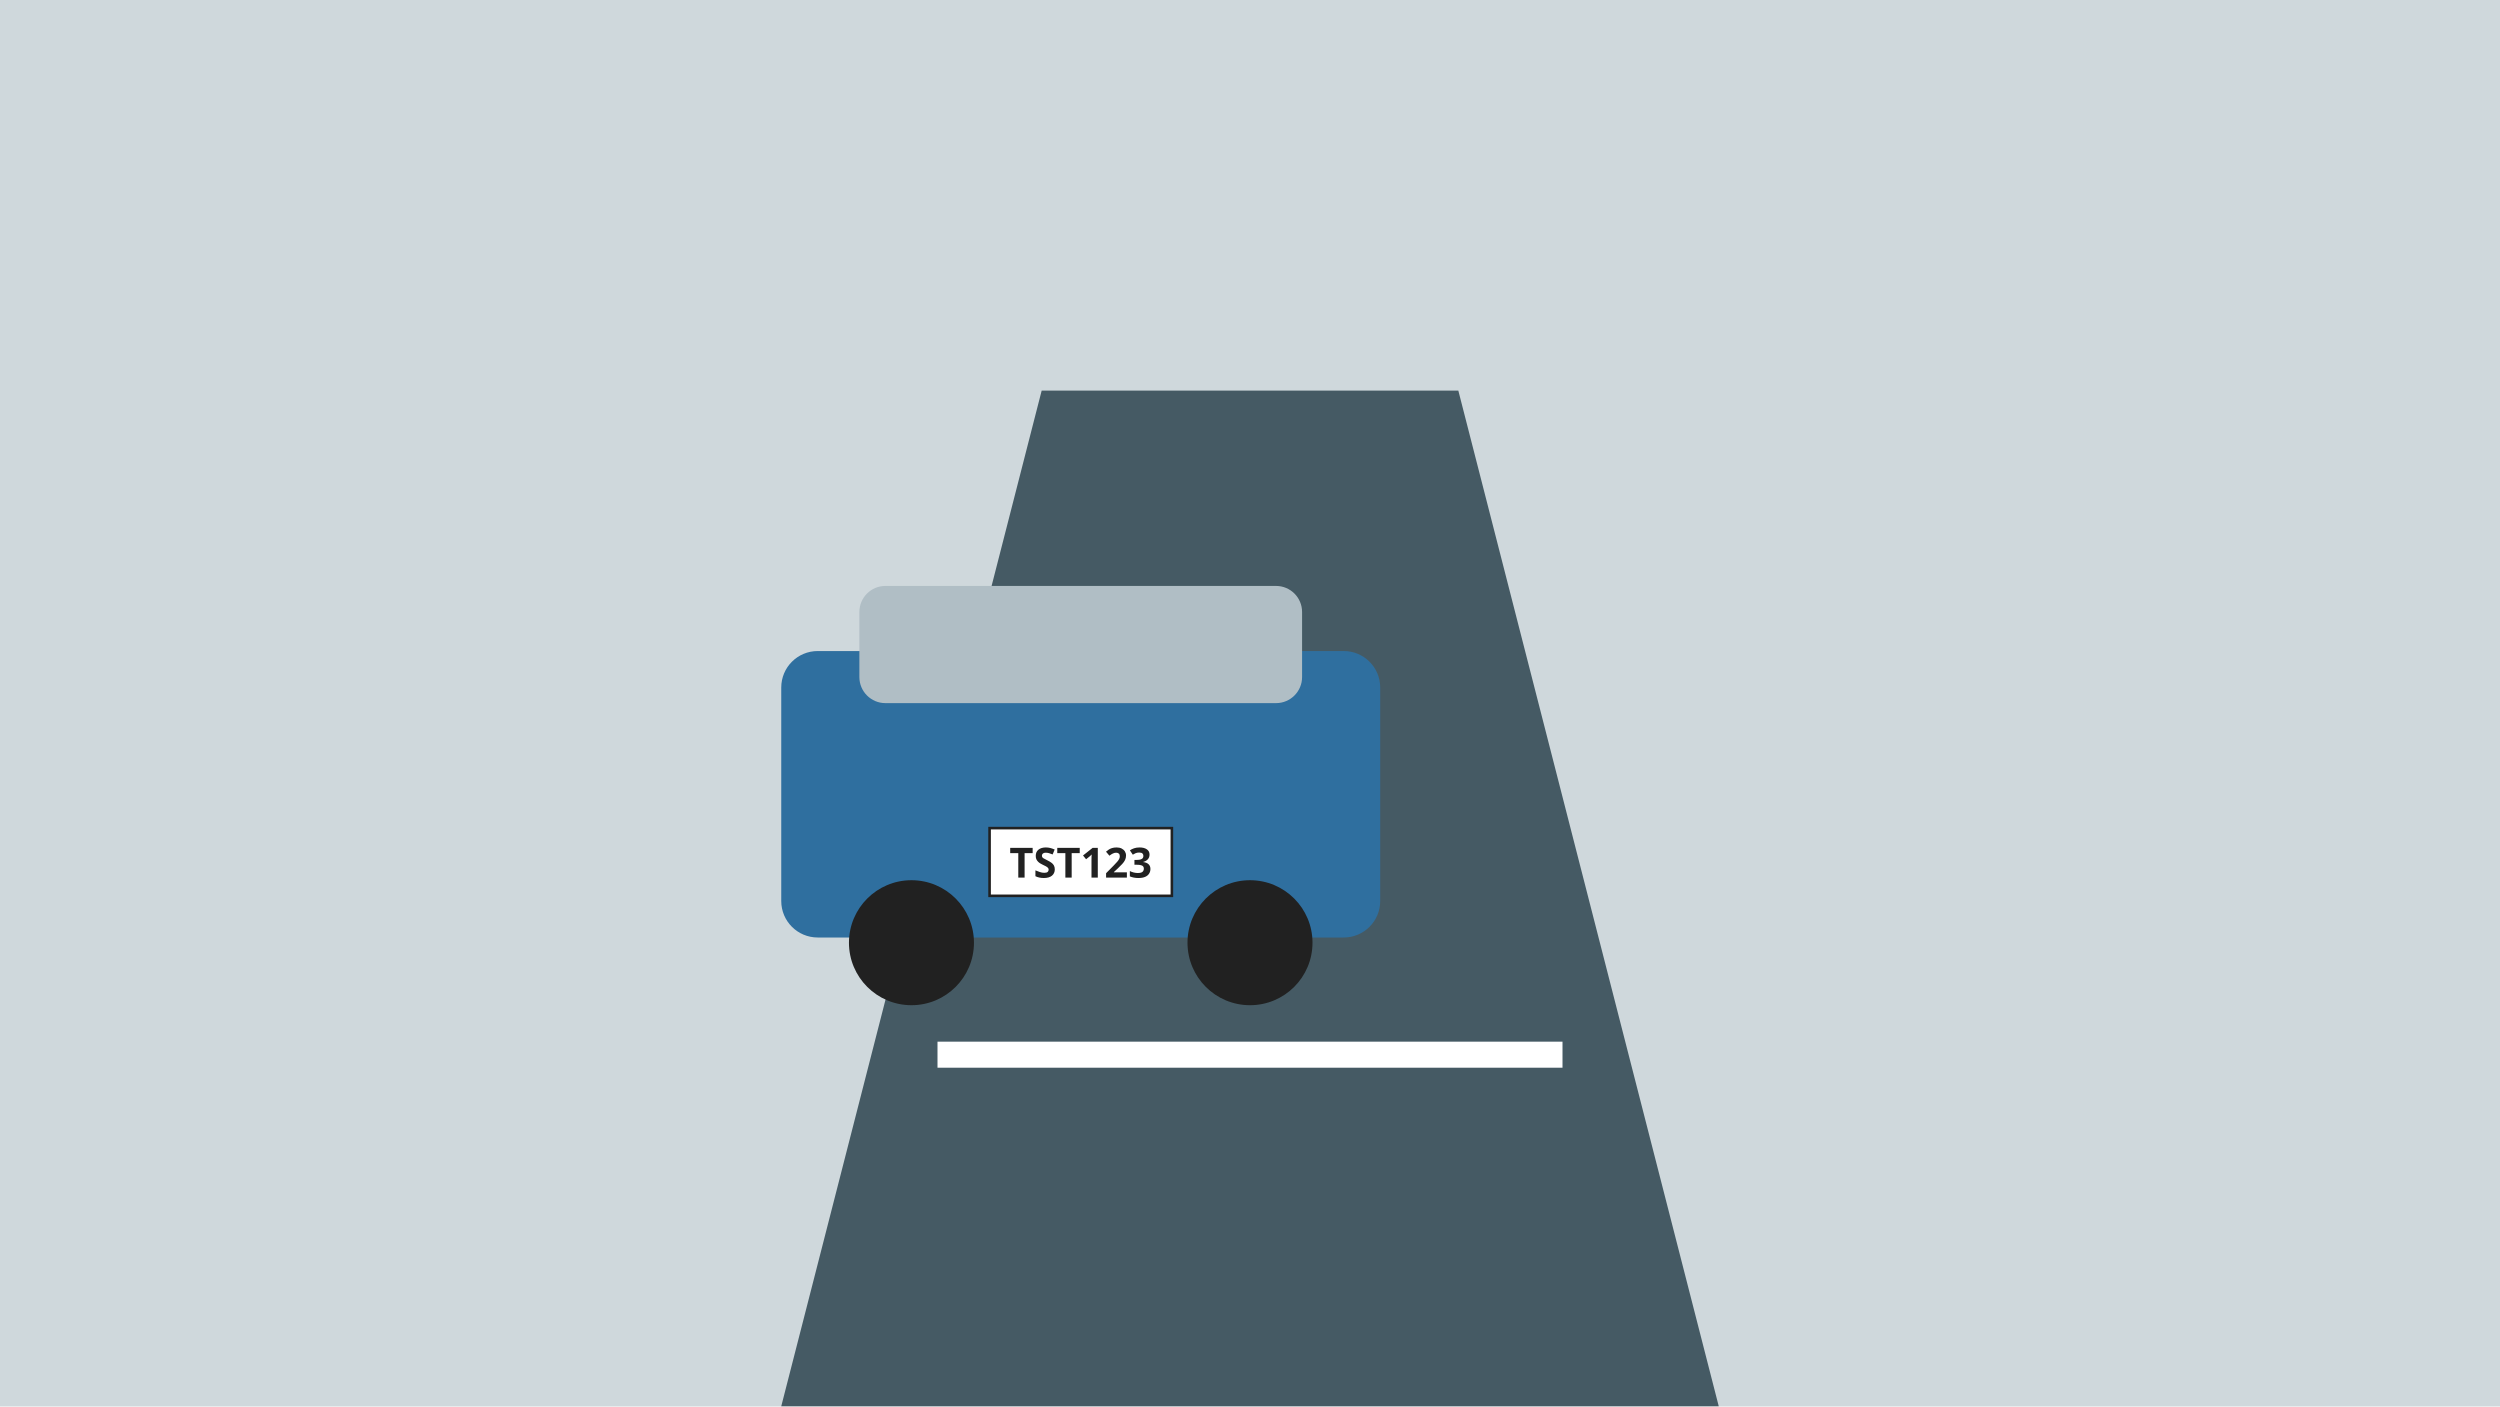
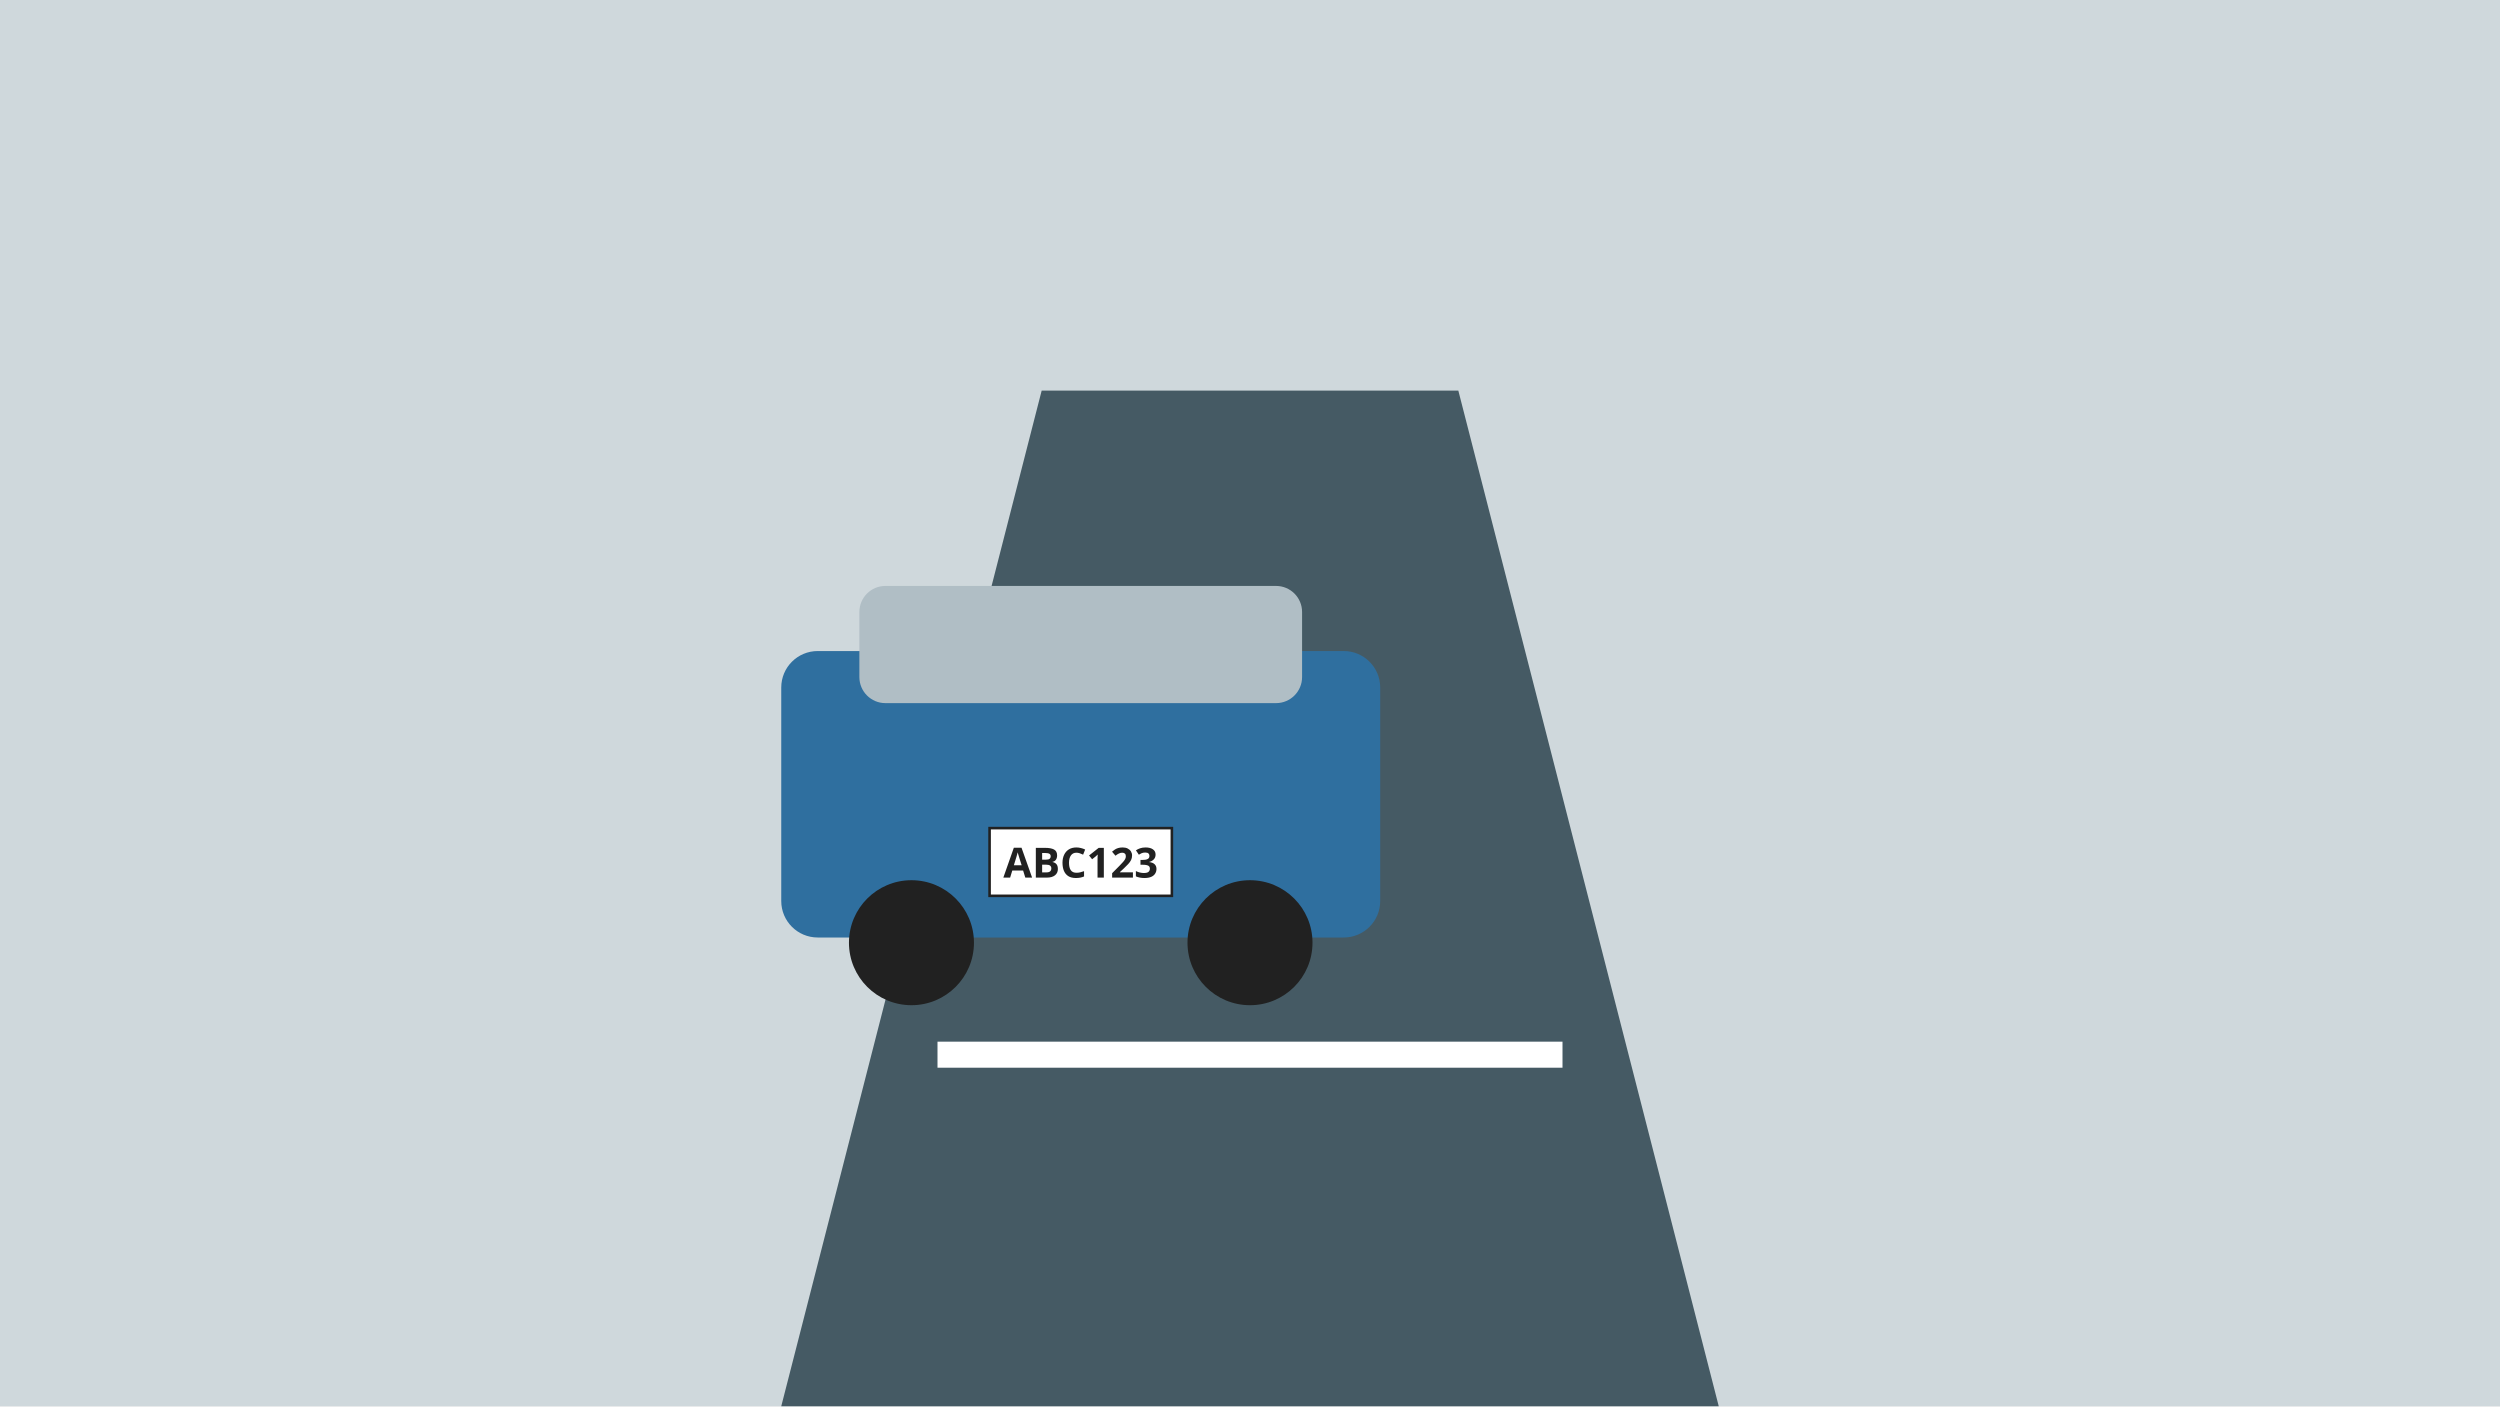
<svg xmlns="http://www.w3.org/2000/svg" viewBox="0 0 960 540" width="960" height="540" role="img" aria-label="Illustration of a car on a road, fictitious">
  <rect width="960" height="540" fill="#cfd8dc" />
  <polygon points="300,540 660,540 560,150 400,150" fill="#455a64" />
  <rect x="360" y="400" width="240" height="10" fill="#ffffff" />
  <rect x="300" y="250" width="230" height="110" rx="14" fill="#2f6f9f" />
  <rect x="330" y="225" width="170" height="45" rx="10" fill="#b0bec5" />
  <circle cx="350" cy="362" r="24" fill="#212121" />
  <circle cx="480" cy="362" r="24" fill="#212121" />
  <rect x="380" y="318" width="70" height="26" fill="#ffffff" stroke="#212121" />
-   <text x="415" y="337" font-family="sans-serif" font-size="16" font-weight="bold" text-anchor="middle" fill="#212121">TST123</text>
+   <text x="415" y="337" font-family="sans-serif" font-size="16" font-weight="bold" text-anchor="middle" fill="#212121">ABC123</text>
</svg>
